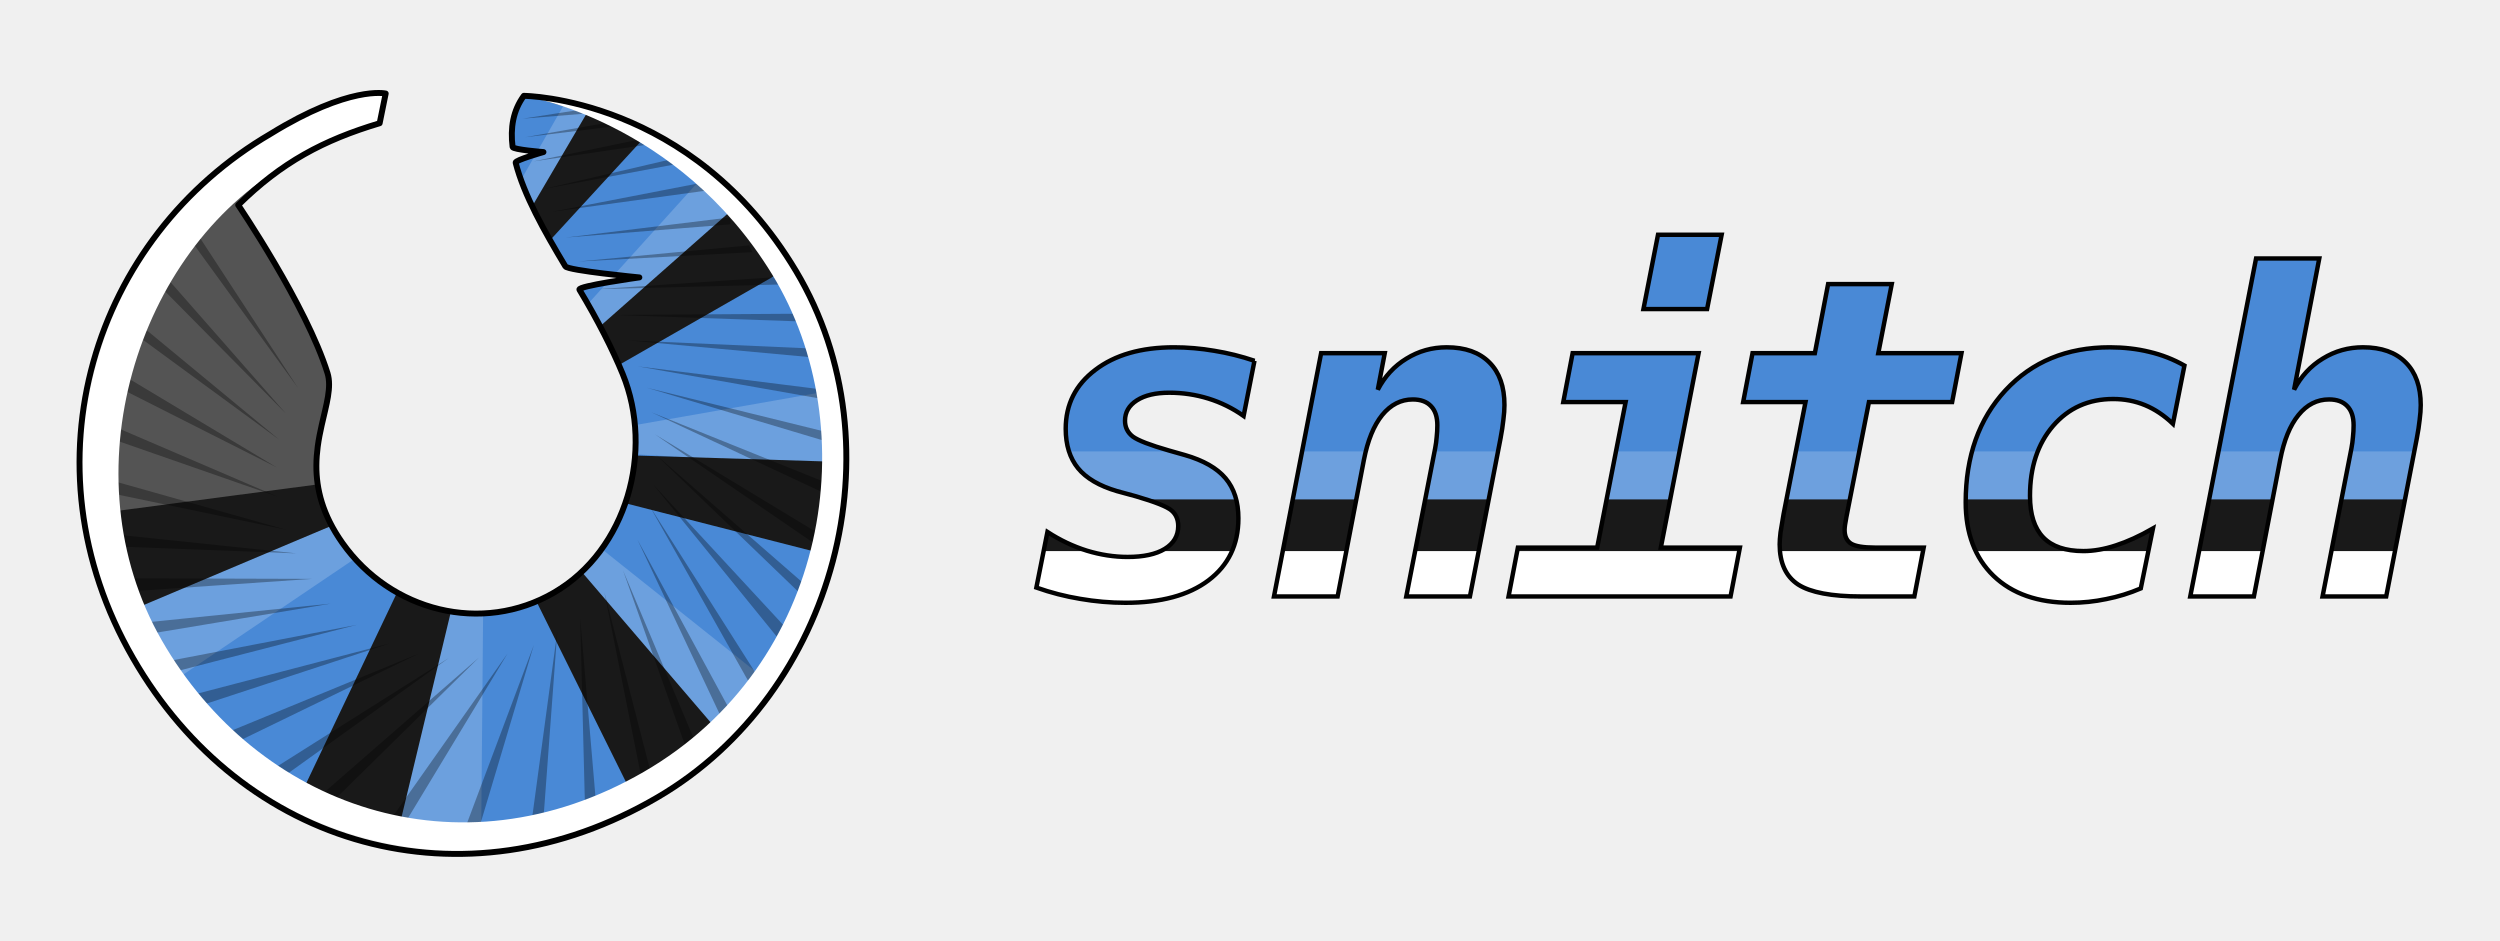
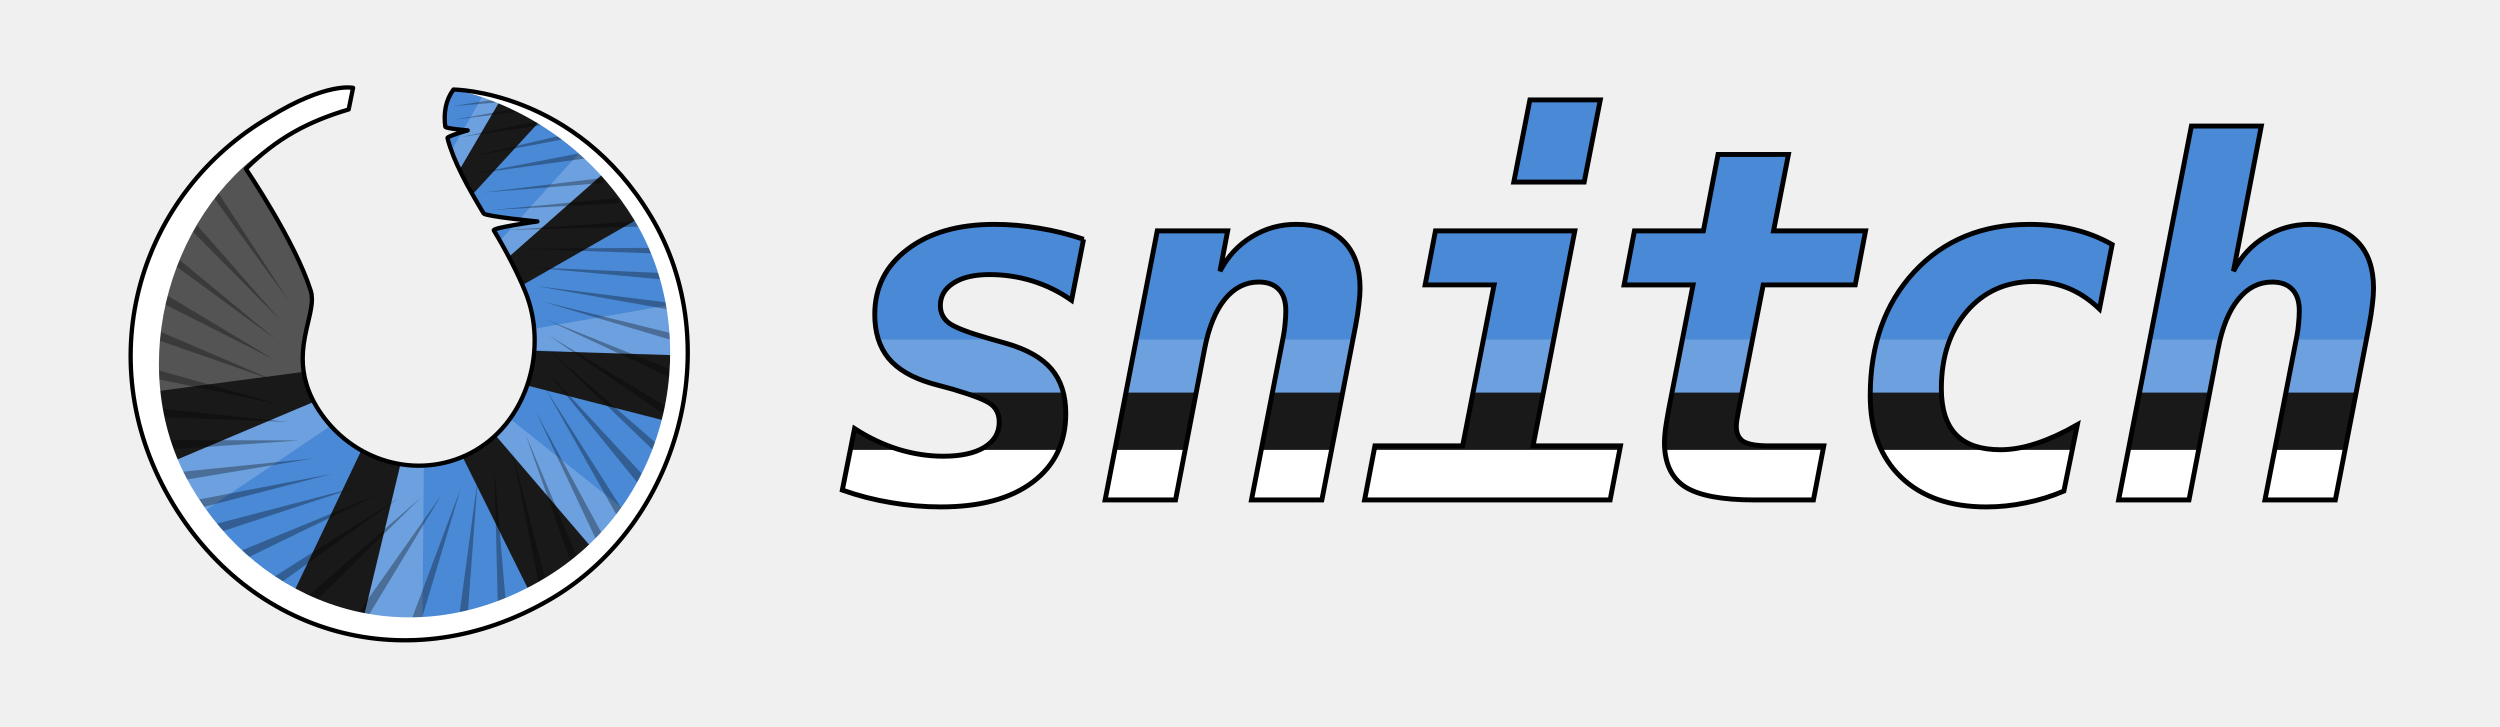
- <svg xmlns="http://www.w3.org/2000/svg" xmlns:xlink="http://www.w3.org/1999/xlink" width="281.508mm" height="105.924mm" viewBox="0 0 281.508 105.924" version="1.1" id="svg2265" xml:space="preserve">
+ <svg xmlns="http://www.w3.org/2000/svg" xmlns:xlink="http://www.w3.org/1999/xlink" width="254.508mm" height="73.924mm" viewBox="0 0 254.508 73.924" version="1.1" id="svg2265" xml:space="preserve">
  <defs id="defs2262">
    <linearGradient id="linearGradient4502">
      <stop style="stop-color:#010101;stop-opacity:1;" offset="0" id="stop4498" />
      <stop style="stop-color:#010101;stop-opacity:0;" offset="1" id="stop4500" />
    </linearGradient>
    <linearGradient xlink:href="#linearGradient4502" id="linearGradient4504" x1="133.038" y1="82.558" x2="313.37" y2="82.558" gradientUnits="userSpaceOnUse" />
    <clipPath clipPathUnits="userSpaceOnUse" id="clipPath2013">
      <g id="g2029">
        <g aria-label="snitch" id="g2027" style="font-style:italic;font-weight:bold;font-size:42.333px;line-height:1.25;font-family:monospace;-inkscape-font-specification:'monospace Bold Italic';letter-spacing:0px;word-spacing:0px;fill:#ffffff;stroke:none" transform="matrix(1.204419,0,0,1.204419,-63.13726,-20.73251)">
          <path d="m 184.133,77.605 -1.034,5.25 q -1.55,-1.096 -3.349,-1.654 -1.798,-0.558 -3.721,-0.558 -1.943,0 -3.08,0.723 -1.137,0.723 -1.137,1.943 0,0.93 0.744,1.509 0.765,0.558 3.431,1.323 l 1.53,0.434 q 2.646,0.765 3.865,2.212 1.22,1.447 1.22,3.803 0,3.762 -2.853,5.912 -2.832,2.129 -7.896,2.129 -2.15,0 -4.299,-0.372 -2.129,-0.351 -4.175,-1.075 l 1.054,-5.292 q 1.778,1.158 3.741,1.778 1.964,0.599 3.886,0.599 2.274,0 3.535,-0.765 1.282,-0.785 1.282,-2.17 0,-0.951 -0.641,-1.488 -0.62,-0.537 -3.369,-1.344 l -1.819,-0.496 q -2.522,-0.744 -3.7,-2.17 -1.178,-1.447 -1.178,-3.762 0,-3.473 2.811,-5.602 2.811,-2.15 7.483,-2.15 1.922,0 3.845,0.331 1.922,0.31 3.824,0.951 z" id="path2015" style="stroke:none" />
          <path d="m 209.785,84.984 -2.915,15.048 h -6.056 l 2.749,-14.097 q 0.103,-0.537 0.145,-1.075 0.062,-0.558 0.062,-1.116 0,-1.199 -0.599,-1.819 -0.599,-0.641 -1.736,-0.641 -1.695,0 -2.915,1.488 -1.199,1.488 -1.736,4.258 l -2.501,13.002 h -6.056 l 4.486,-23.151 h 6.056 l -0.661,3.473 q 0.992,-1.902 2.729,-2.956 1.736,-1.075 3.824,-1.075 2.646,0 4.072,1.447 1.426,1.426 1.426,4.051 0,0.62 -0.103,1.406 -0.083,0.785 -0.269,1.757 z" id="path2017" style="stroke:none" />
          <path d="m 218.88,76.881 h 11.989 l -3.597,18.5 h 7.524 l -0.889,4.651 H 212.782 l 0.889,-4.651 h 7.545 l 2.708,-13.849 h -5.932 z m 8.124,-11.265 h 6.056 l -1.385,7.069 h -6.056 z" id="path2019" style="stroke:none" />
          <path d="m 255.509,70.308 -1.282,6.573 h 7.917 l -0.889,4.651 h -7.917 l -2.15,10.955 q -0.083,0.413 -0.124,0.723 -0.041,0.31 -0.041,0.475 0,0.93 0.62,1.323 0.62,0.372 2.253,0.372 h 4.651 l -0.889,4.651 h -5.064 q -4.217,0 -5.994,-1.137 -1.757,-1.158 -1.757,-3.824 0,-0.434 0.083,-1.137 0.103,-0.703 0.289,-1.736 l 2.088,-10.666 h -5.932 l 0.889,-4.651 h 5.932 l 1.261,-6.573 z" id="path2021" style="stroke:none" />
          <path d="m 283.228,99.267 q -1.592,0.682 -3.287,1.013 -1.674,0.351 -3.39,0.351 -4.672,0 -7.338,-2.563 -2.646,-2.563 -2.646,-7.007 0,-6.553 3.783,-10.645 3.803,-4.093 9.922,-4.093 2.026,0 3.783,0.434 1.757,0.413 3.328,1.302 l -1.096,5.54 q -1.261,-1.199 -2.667,-1.778 -1.406,-0.579 -3.018,-0.579 -3.514,0 -5.726,2.563 -2.191,2.563 -2.191,6.656 0,2.646 1.261,3.948 1.261,1.302 3.824,1.302 1.447,0 3.08,-0.537 1.654,-0.537 3.535,-1.612 z" id="path2023" style="stroke:none" />
          <path d="m 311.732,84.984 -2.915,15.048 h -6.056 l 2.749,-14.097 q 0.103,-0.537 0.145,-1.075 0.062,-0.558 0.062,-1.116 0,-1.199 -0.599,-1.819 -0.599,-0.641 -1.736,-0.641 -1.716,0 -2.915,1.488 -1.199,1.468 -1.736,4.258 l -2.501,13.002 h -6.056 l 6.263,-32.163 h 6.015 l -2.398,12.485 q 0.992,-1.902 2.729,-2.956 1.736,-1.075 3.824,-1.075 2.646,0 4.072,1.447 1.426,1.426 1.426,4.051 0,0.62 -0.103,1.406 -0.083,0.785 -0.269,1.757 z" id="path2025" style="stroke:none" />
        </g>
      </g>
    </clipPath>
    <clipPath clipPathUnits="userSpaceOnUse" id="clipPath1469">
      <path id="path1471" style="font-style:italic;font-weight:bold;font-size:50.094px;line-height:1.25;font-family:monospace;-inkscape-font-specification:'monospace Bold Italic';letter-spacing:-2.646px;word-spacing:0px;display:inline;fill:#ffffff;fill-opacity:1;stroke-width:0.265" d="m 289.232,81.679 -3.449,17.807 h -7.167 l 3.253,-16.682 q 0.122,-0.636 0.171,-1.272 0.073,-0.66 0.073,-1.321 0,-1.419 -0.709,-2.152 -0.709,-0.758 -2.055,-0.758 -2.03,0 -3.449,1.761 -1.419,1.737 -2.055,5.039 l -2.96,15.385 h -7.167 l 7.411,-38.06 h 7.118 l -2.837,14.774 q 1.174,-2.25 3.229,-3.498 2.055,-1.272 4.525,-1.272 3.131,0 4.819,1.712 1.688,1.688 1.688,4.794 0,0.734 -0.122,1.663 -0.098,0.929 -0.318,2.079 z m -31.085,16.902 q -1.883,0.807 -3.889,1.199 -1.981,0.416 -4.011,0.416 -5.528,0 -8.683,-3.033 -3.131,-3.033 -3.131,-8.292 0,-7.754 4.476,-12.597 4.501,-4.843 11.741,-4.843 2.397,0 4.476,0.514 2.079,0.489 3.938,1.541 l -1.296,6.555 q -1.492,-1.419 -3.155,-2.104 -1.663,-0.685 -3.571,-0.685 -4.158,0 -6.775,3.033 -2.593,3.033 -2.593,7.876 0,3.131 1.492,4.672 1.492,1.541 4.525,1.541 1.712,0 3.645,-0.636 1.957,-0.636 4.183,-1.908 z m -28.039,-34.269 -1.517,7.778 h 9.368 l -1.052,5.504 h -9.368 l -2.544,12.964 q -0.098,0.489 -0.147,0.856 -0.049,0.367 -0.049,0.563 0,1.101 0.734,1.565 0.734,0.44 2.666,0.44 h 5.504 l -1.052,5.504 h -5.993 q -4.99,0 -7.093,-1.345 -2.079,-1.37 -2.079,-4.525 0,-0.514 0.098,-1.345 0.122,-0.832 0.342,-2.055 l 2.47,-12.621 h -7.02 l 1.052,-5.504 h 7.02 l 1.492,-7.778 z m -35.935,7.778 h 14.187 l -4.256,21.892 h 8.903 l -1.052,5.504 h -24.998 l 1.052,-5.504 h 8.928 l 3.204,-16.388 h -7.02 z m 9.613,-13.331 h 7.167 l -1.639,8.365 h -7.167 z M 186.057,81.679 182.608,99.486 h -7.167 l 3.253,-16.682 q 0.122,-0.636 0.171,-1.272 0.073,-0.66 0.073,-1.321 0,-1.419 -0.709,-2.152 -0.709,-0.758 -2.055,-0.758 -2.006,0 -3.449,1.761 -1.419,1.761 -2.055,5.039 l -2.96,15.385 h -7.167 l 5.308,-27.395 h 7.167 l -0.783,4.109 q 1.174,-2.25 3.229,-3.498 2.055,-1.272 4.525,-1.272 3.131,0 4.819,1.712 1.688,1.688 1.688,4.794 0,0.734 -0.122,1.663 -0.098,0.929 -0.318,2.079 z m -27.709,-8.732 -1.223,6.213 q -1.835,-1.296 -3.963,-1.957 -2.128,-0.66 -4.403,-0.66 -2.299,0 -3.645,0.856 -1.345,0.856 -1.345,2.299 0,1.101 0.881,1.786 0.905,0.66 4.06,1.565 l 1.81,0.514 q 3.131,0.905 4.574,2.617 1.443,1.712 1.443,4.501 0,4.452 -3.376,6.996 -3.351,2.519 -9.344,2.519 -2.544,0 -5.088,-0.44 -2.519,-0.416 -4.941,-1.272 l 1.247,-6.262 q 2.104,1.37 4.427,2.104 2.324,0.709 4.599,0.709 2.691,0 4.183,-0.905 1.517,-0.929 1.517,-2.568 0,-1.125 -0.758,-1.761 -0.734,-0.636 -3.987,-1.59 l -2.152,-0.587 q -2.984,-0.881 -4.378,-2.568 -1.394,-1.712 -1.394,-4.452 0,-4.109 3.327,-6.629 3.327,-2.544 8.855,-2.544 2.275,0 4.55,0.391 2.275,0.367 4.525,1.125 z" />
    </clipPath>
    <clipPath clipPathUnits="userSpaceOnUse" id="clipPath1473">
      <path id="path1475" style="font-style:italic;font-weight:bold;font-size:50.094px;line-height:1.25;font-family:monospace;-inkscape-font-specification:'monospace Bold Italic';letter-spacing:-2.646px;word-spacing:0px;display:inline;fill:#ffffff;fill-opacity:1;stroke-width:0.265" d="m 289.232,81.679 -3.449,17.807 h -7.167 l 3.253,-16.682 q 0.122,-0.636 0.171,-1.272 0.073,-0.66 0.073,-1.321 0,-1.419 -0.709,-2.152 -0.709,-0.758 -2.055,-0.758 -2.03,0 -3.449,1.761 -1.419,1.737 -2.055,5.039 l -2.96,15.385 h -7.167 l 7.411,-38.06 h 7.118 l -2.837,14.774 q 1.174,-2.25 3.229,-3.498 2.055,-1.272 4.525,-1.272 3.131,0 4.819,1.712 1.688,1.688 1.688,4.794 0,0.734 -0.122,1.663 -0.098,0.929 -0.318,2.079 z m -31.085,16.902 q -1.883,0.807 -3.889,1.199 -1.981,0.416 -4.011,0.416 -5.528,0 -8.683,-3.033 -3.131,-3.033 -3.131,-8.292 0,-7.754 4.476,-12.597 4.501,-4.843 11.741,-4.843 2.397,0 4.476,0.514 2.079,0.489 3.938,1.541 l -1.296,6.555 q -1.492,-1.419 -3.155,-2.104 -1.663,-0.685 -3.571,-0.685 -4.158,0 -6.775,3.033 -2.593,3.033 -2.593,7.876 0,3.131 1.492,4.672 1.492,1.541 4.525,1.541 1.712,0 3.645,-0.636 1.957,-0.636 4.183,-1.908 z m -28.039,-34.269 -1.517,7.778 h 9.368 l -1.052,5.504 h -9.368 l -2.544,12.964 q -0.098,0.489 -0.147,0.856 -0.049,0.367 -0.049,0.563 0,1.101 0.734,1.565 0.734,0.44 2.666,0.44 h 5.504 l -1.052,5.504 h -5.993 q -4.99,0 -7.093,-1.345 -2.079,-1.37 -2.079,-4.525 0,-0.514 0.098,-1.345 0.122,-0.832 0.342,-2.055 l 2.47,-12.621 h -7.02 l 1.052,-5.504 h 7.02 l 1.492,-7.778 z m -35.935,7.778 h 14.187 l -4.256,21.892 h 8.903 l -1.052,5.504 h -24.998 l 1.052,-5.504 h 8.928 l 3.204,-16.388 h -7.02 z m 9.613,-13.331 h 7.167 l -1.639,8.365 h -7.167 z M 186.057,81.679 182.608,99.486 h -7.167 l 3.253,-16.682 q 0.122,-0.636 0.171,-1.272 0.073,-0.66 0.073,-1.321 0,-1.419 -0.709,-2.152 -0.709,-0.758 -2.055,-0.758 -2.006,0 -3.449,1.761 -1.419,1.761 -2.055,5.039 l -2.96,15.385 h -7.167 l 5.308,-27.395 h 7.167 l -0.783,4.109 q 1.174,-2.25 3.229,-3.498 2.055,-1.272 4.525,-1.272 3.131,0 4.819,1.712 1.688,1.688 1.688,4.794 0,0.734 -0.122,1.663 -0.098,0.929 -0.318,2.079 z m -27.709,-8.732 -1.223,6.213 q -1.835,-1.296 -3.963,-1.957 -2.128,-0.66 -4.403,-0.66 -2.299,0 -3.645,0.856 -1.345,0.856 -1.345,2.299 0,1.101 0.881,1.786 0.905,0.66 4.06,1.565 l 1.81,0.514 q 3.131,0.905 4.574,2.617 1.443,1.712 1.443,4.501 0,4.452 -3.376,6.996 -3.351,2.519 -9.344,2.519 -2.544,0 -5.088,-0.44 -2.519,-0.416 -4.941,-1.272 l 1.247,-6.262 q 2.104,1.37 4.427,2.104 2.324,0.709 4.599,0.709 2.691,0 4.183,-0.905 1.517,-0.929 1.517,-2.568 0,-1.125 -0.758,-1.761 -0.734,-0.636 -3.987,-1.59 l -2.152,-0.587 q -2.984,-0.881 -4.378,-2.568 -1.394,-1.712 -1.394,-4.452 0,-4.109 3.327,-6.629 3.327,-2.544 8.855,-2.544 2.275,0 4.55,0.391 2.275,0.367 4.525,1.125 z" />
    </clipPath>
    <clipPath clipPathUnits="userSpaceOnUse" id="clipPath1477">
      <path id="path1479" style="font-style:italic;font-weight:bold;font-size:50.094px;line-height:1.25;font-family:monospace;-inkscape-font-specification:'monospace Bold Italic';letter-spacing:-2.646px;word-spacing:0px;display:inline;fill:#ffffff;fill-opacity:1;stroke-width:0.265" d="m 289.232,81.679 -3.449,17.807 h -7.167 l 3.253,-16.682 q 0.122,-0.636 0.171,-1.272 0.073,-0.66 0.073,-1.321 0,-1.419 -0.709,-2.152 -0.709,-0.758 -2.055,-0.758 -2.03,0 -3.449,1.761 -1.419,1.737 -2.055,5.039 l -2.96,15.385 h -7.167 l 7.411,-38.06 h 7.118 l -2.837,14.774 q 1.174,-2.25 3.229,-3.498 2.055,-1.272 4.525,-1.272 3.131,0 4.819,1.712 1.688,1.688 1.688,4.794 0,0.734 -0.122,1.663 -0.098,0.929 -0.318,2.079 z m -31.085,16.902 q -1.883,0.807 -3.889,1.199 -1.981,0.416 -4.011,0.416 -5.528,0 -8.683,-3.033 -3.131,-3.033 -3.131,-8.292 0,-7.754 4.476,-12.597 4.501,-4.843 11.741,-4.843 2.397,0 4.476,0.514 2.079,0.489 3.938,1.541 l -1.296,6.555 q -1.492,-1.419 -3.155,-2.104 -1.663,-0.685 -3.571,-0.685 -4.158,0 -6.775,3.033 -2.593,3.033 -2.593,7.876 0,3.131 1.492,4.672 1.492,1.541 4.525,1.541 1.712,0 3.645,-0.636 1.957,-0.636 4.183,-1.908 z m -28.039,-34.269 -1.517,7.778 h 9.368 l -1.052,5.504 h -9.368 l -2.544,12.964 q -0.098,0.489 -0.147,0.856 -0.049,0.367 -0.049,0.563 0,1.101 0.734,1.565 0.734,0.44 2.666,0.44 h 5.504 l -1.052,5.504 h -5.993 q -4.99,0 -7.093,-1.345 -2.079,-1.37 -2.079,-4.525 0,-0.514 0.098,-1.345 0.122,-0.832 0.342,-2.055 l 2.47,-12.621 h -7.02 l 1.052,-5.504 h 7.02 l 1.492,-7.778 z m -35.935,7.778 h 14.187 l -4.256,21.892 h 8.903 l -1.052,5.504 h -24.998 l 1.052,-5.504 h 8.928 l 3.204,-16.388 h -7.02 z m 9.613,-13.331 h 7.167 l -1.639,8.365 h -7.167 z M 186.057,81.679 182.608,99.486 h -7.167 l 3.253,-16.682 q 0.122,-0.636 0.171,-1.272 0.073,-0.66 0.073,-1.321 0,-1.419 -0.709,-2.152 -0.709,-0.758 -2.055,-0.758 -2.006,0 -3.449,1.761 -1.419,1.761 -2.055,5.039 l -2.96,15.385 h -7.167 l 5.308,-27.395 h 7.167 l -0.783,4.109 q 1.174,-2.25 3.229,-3.498 2.055,-1.272 4.525,-1.272 3.131,0 4.819,1.712 1.688,1.688 1.688,4.794 0,0.734 -0.122,1.663 -0.098,0.929 -0.318,2.079 z m -27.709,-8.732 -1.223,6.213 q -1.835,-1.296 -3.963,-1.957 -2.128,-0.66 -4.403,-0.66 -2.299,0 -3.645,0.856 -1.345,0.856 -1.345,2.299 0,1.101 0.881,1.786 0.905,0.66 4.06,1.565 l 1.81,0.514 q 3.131,0.905 4.574,2.617 1.443,1.712 1.443,4.501 0,4.452 -3.376,6.996 -3.351,2.519 -9.344,2.519 -2.544,0 -5.088,-0.44 -2.519,-0.416 -4.941,-1.272 l 1.247,-6.262 q 2.104,1.37 4.427,2.104 2.324,0.709 4.599,0.709 2.691,0 4.183,-0.905 1.517,-0.929 1.517,-2.568 0,-1.125 -0.758,-1.761 -0.734,-0.636 -3.987,-1.59 l -2.152,-0.587 q -2.984,-0.881 -4.378,-2.568 -1.394,-1.712 -1.394,-4.452 0,-4.109 3.327,-6.629 3.327,-2.544 8.855,-2.544 2.275,0 4.55,0.391 2.275,0.367 4.525,1.125 z" />
    </clipPath>
    <clipPath clipPathUnits="userSpaceOnUse" id="clipPath1481">
      <path id="path1483" style="font-style:italic;font-weight:bold;font-size:50.094px;line-height:1.25;font-family:monospace;-inkscape-font-specification:'monospace Bold Italic';letter-spacing:-2.646px;word-spacing:0px;display:inline;fill:#ffffff;fill-opacity:1;stroke-width:0.265" d="m 289.232,81.679 -3.449,17.807 h -7.167 l 3.253,-16.682 q 0.122,-0.636 0.171,-1.272 0.073,-0.66 0.073,-1.321 0,-1.419 -0.709,-2.152 -0.709,-0.758 -2.055,-0.758 -2.03,0 -3.449,1.761 -1.419,1.737 -2.055,5.039 l -2.96,15.385 h -7.167 l 7.411,-38.06 h 7.118 l -2.837,14.774 q 1.174,-2.25 3.229,-3.498 2.055,-1.272 4.525,-1.272 3.131,0 4.819,1.712 1.688,1.688 1.688,4.794 0,0.734 -0.122,1.663 -0.098,0.929 -0.318,2.079 z m -31.085,16.902 q -1.883,0.807 -3.889,1.199 -1.981,0.416 -4.011,0.416 -5.528,0 -8.683,-3.033 -3.131,-3.033 -3.131,-8.292 0,-7.754 4.476,-12.597 4.501,-4.843 11.741,-4.843 2.397,0 4.476,0.514 2.079,0.489 3.938,1.541 l -1.296,6.555 q -1.492,-1.419 -3.155,-2.104 -1.663,-0.685 -3.571,-0.685 -4.158,0 -6.775,3.033 -2.593,3.033 -2.593,7.876 0,3.131 1.492,4.672 1.492,1.541 4.525,1.541 1.712,0 3.645,-0.636 1.957,-0.636 4.183,-1.908 z m -28.039,-34.269 -1.517,7.778 h 9.368 l -1.052,5.504 h -9.368 l -2.544,12.964 q -0.098,0.489 -0.147,0.856 -0.049,0.367 -0.049,0.563 0,1.101 0.734,1.565 0.734,0.44 2.666,0.44 h 5.504 l -1.052,5.504 h -5.993 q -4.99,0 -7.093,-1.345 -2.079,-1.37 -2.079,-4.525 0,-0.514 0.098,-1.345 0.122,-0.832 0.342,-2.055 l 2.47,-12.621 h -7.02 l 1.052,-5.504 h 7.02 l 1.492,-7.778 z m -35.935,7.778 h 14.187 l -4.256,21.892 h 8.903 l -1.052,5.504 h -24.998 l 1.052,-5.504 h 8.928 l 3.204,-16.388 h -7.02 z m 9.613,-13.331 h 7.167 l -1.639,8.365 h -7.167 z M 186.057,81.679 182.608,99.486 h -7.167 l 3.253,-16.682 q 0.122,-0.636 0.171,-1.272 0.073,-0.66 0.073,-1.321 0,-1.419 -0.709,-2.152 -0.709,-0.758 -2.055,-0.758 -2.006,0 -3.449,1.761 -1.419,1.761 -2.055,5.039 l -2.96,15.385 h -7.167 l 5.308,-27.395 h 7.167 l -0.783,4.109 q 1.174,-2.25 3.229,-3.498 2.055,-1.272 4.525,-1.272 3.131,0 4.819,1.712 1.688,1.688 1.688,4.794 0,0.734 -0.122,1.663 -0.098,0.929 -0.318,2.079 z m -27.709,-8.732 -1.223,6.213 q -1.835,-1.296 -3.963,-1.957 -2.128,-0.66 -4.403,-0.66 -2.299,0 -3.645,0.856 -1.345,0.856 -1.345,2.299 0,1.101 0.881,1.786 0.905,0.66 4.06,1.565 l 1.81,0.514 q 3.131,0.905 4.574,2.617 1.443,1.712 1.443,4.501 0,4.452 -3.376,6.996 -3.351,2.519 -9.344,2.519 -2.544,0 -5.088,-0.44 -2.519,-0.416 -4.941,-1.272 l 1.247,-6.262 q 2.104,1.37 4.427,2.104 2.324,0.709 4.599,0.709 2.691,0 4.183,-0.905 1.517,-0.929 1.517,-2.568 0,-1.125 -0.758,-1.761 -0.734,-0.636 -3.987,-1.59 l -2.152,-0.587 q -2.984,-0.881 -4.378,-2.568 -1.394,-1.712 -1.394,-4.452 0,-4.109 3.327,-6.629 3.327,-2.544 8.855,-2.544 2.275,0 4.55,0.391 2.275,0.367 4.525,1.125 z" />
    </clipPath>
  </defs>
  <g id="layer4" transform="translate(-17.08999,-32.3215)">
-     <g id="g1412" transform="matrix(0.6680005,0,0,0.6680005,-25.46499,66.9784)">
+     <g id="g1412" transform="matrix(0.4387688,0,0,0.4387688,-3.444649,57.11139)">
      <path style="color:#000000;display:inline;fill:#545454;fill-opacity:1;stroke:none;stroke-linecap:round;stroke-linejoin:round;stroke-opacity:1;-inkscape-stroke:none" d="m 196.357,-5.32 c 17.752,29.705 7.22,68.811 -22.664,86.259 -29.885,17.448 -68.811,7.22 -86.259,-22.664 -17.448,-29.885 -7.22,-68.811 22.664,-86.259 13.323,-8.219 18.662,-6.679 18.662,-6.679 l -1.059,3.555 c -9.455,2.826 -16.561,6.605 -23.843,13.796 0,0 12.558,18.637 15.328,29.308 1.396,5.378 -7.039,14.535 2.238,27.649 8.157,11.53 23.521,15.46 35.718,8.338 12.197,-7.121 17.183,-23.918 11.515,-36.854 -1.387,-4.307 -4.141,-8.945 -7.342,-14.252 -0.25,-0.414 8.066,-1.948 8.066,-1.948 0,0 -9.966,-1.118 -10.224,-1.547 -3.837,-6.375 -7.414,-12.454 -8.685,-18.136 -0.053,-0.239 4.225,-1.369 4.225,-1.369 0,0 -4.631,-0.476 -4.666,-0.7 -0.533,-3.442 0.008,-6.221 1.977,-8.906 0,0 26.814,1.069 44.348,30.408 z" id="path1109-8" />
      <path id="path1485-7" style="display:inline;fill:#4989d6;fill-opacity:1;stroke:none;stroke-width:0.265px;stroke-linecap:butt;stroke-linejoin:miter;stroke-opacity:1" d="m 170.962,80.447 c -11.13,4.495 -30.106,8.869 -40.898,7.015 l 9.349,-36.342 c 4.276,0.765 10.095,-0.163 15.034,-1.621 z M 115.785,81.864 C 100.385,71.971 89.548,61.199 86.714,48.887 L 119.703,36.729 c 2.748,3.663 4.211,7.155 11.321,11.395 z m 45.499,-37.128 22.672,26.782 c 10.254,-9.195 16.562,-20.539 18.454,-31.03 l -32.827,-8.015 c -1.367,4.005 -4.421,9.084 -8.299,12.264 z m 9.329,-19.288 32.497,3.631 C 203.888,17.025 201.344,5.881 194.35,-5.845 L 165.691,4.254 c 3.523,6.183 6.186,12.768 4.923,21.194 z m -4.961,-21.242 22.892,-18.078 c -4.436,-6.717 -11.883,-11.134 -19.353,-15.831 l -13.132,17.858 2.967,4.965 10.844,2.047 -8.483,1.904 z m -9.612,-15.98 7.577,-20.663 -11.204,-3.435 c -2.404,0.981 -2.904,4.46 -2.122,8.531 0.121,0.628 4.836,1.335 4.836,1.335 0,0 -4.261,1.266 -4.123,1.736 1.089,3.733 3.018,7.795 5.037,12.495 z" />
      <path style="display:inline;fill:#ffffff;fill-opacity:0.194;stroke:none;stroke-width:0.265px;stroke-linecap:butt;stroke-linejoin:miter;stroke-opacity:1" d="M 119.743,36.113 87.074,49.966 92.938,62.947 123.58,42.254 Z m 19.565,14.874 -8.463,35.66 13.979,0.934 0.315,-35.662 z m 22.194,-6.258 22.749,26.728 7.805,-9.347 -26.932,-21.459 z m 9.427,-20.02 32.219,1.922 -0.561,-12.458 -31.613,5.565 z m -5.367,-20.893 21.394,-19.654 -5.574,-5.368 -13.809,15.285 3.126,0.996 -4.729,0.778 -3.263,3.611 z m -11.894,-20.153 9.445,-16.261 -4.393,-1.53 -7.347,12.843 z" id="path1555-9" />
      <path id="path1520-2" style="display:inline;fill:#191919;fill-opacity:1;stroke:none;stroke-width:0.265px;stroke-linecap:butt;stroke-linejoin:miter;stroke-opacity:1" d="m 169.914,81.335 -15.779,-31.824 7.605,-5.027 22.83,26.664 z m -38.915,6.151 -16.241,-6.15 15.767,-33.099 9.171,3.053 z m 38.458,-54.453 32.799,8.381 1.498,-15.481 -33.001,-1.028 z m -1.474,-23.36 26.691,-15.288 -8.054,-10.476 -21.72,19.167 z m -11.678,-20.921 16.122,-17.553 -9.795,-4.015 -9.166,15.618 z m -36.633,47.958 -33.055,13.95 -5.233,-16.149 35.881,-4.739 z" />
      <path style="fill:#000000;fill-opacity:0.316;stroke:none;stroke-width:0.265px;stroke-linecap:butt;stroke-linejoin:miter;stroke-opacity:1" d="M 96.423,-13.303 113.958,13.541 95.522,-11.865 Z M 91.289,-5.644 111.897,17.83 90.379,-3.934 Z M 86.579,2.252 110.789,22.247 85.898,3.998 Z M 83.347,10.705 110.339,26.902 82.722,12.943 Z M 81.566,19.422 110.498,31.841 81.317,21.666 Z m 30.44,18.013 -30.7,-8.662 0.232,2.296 z m 1.667,3.967 -30.783,-3.219 0.567,2.062 z m 2.643,4.295 -31.339,-0.096 0.992,2.185 z m 3.13,4.173 -31.452,3.197 1.066,1.868 z m 4.402,3.572 -32.264,6.211 1.366,1.747 z m 5.621,3.113 -33.939,8.863 1.5,1.794 z m 4.888,1.716 -33.067,13.601 1.789,1.594 z m 4.981,0.776 -30.08,19.001 1.966,1.171 z m 5.094,-0.084 -26.498,23.091 2.172,0.865 z m 4.822,-0.673 -19.658,27.914 2.622,0.253 z m 4.447,-1.469 -11.446,30.524 2.356,-0.109 z m 3.953,-2.287 -4.298,31.788 2.031,-1.195 z m 3.856,-2.226 0.792,31.345 1.814,-0.827 z m 10.333,27.031 -6.272,-31.435 7.946,30.867 z m 7.466,-5.234 -10.582,-29.837 12.125,28.825 z m 5.89,-5.233 -14.042,-29.789 15.364,28.345 z m 4.846,-5.58 -16.809,-29.834 18.028,28.407 z m 4.965,-7.408 -21.257,-26.166 22.996,24.849 z m 3.755,-7.54 -24.641,-23.709 25.523,22.244 z m 2.793,-8.206 -27.466,-18.816 28.18,17.074 z m 1.037,-8.918 -29.09,-13.605 29.577,11.91 z m 0.453,-8.68 -30.312,-9.064 30.047,7.409 z m -1.312,-7.268 -30.497,-5.395 30.409,3.816 z M 200.462,8.342 169.557,5.493 200.207,6.85 Z m -2.504,-6.063 -30.867,-1.068 30.463,-0.206 z m -2.791,-6.205 -30.751,0.789 30.546,-2.069 z m -4.63,-5.449 -29.317,1.573 28.765,-2.723 z m -3.719,-4.688 -27.794,2.229 27.838,-3.414 z m -4.149,-5.678 -25.987,3.567 25.505,-4.94 z m -5.387,-4.396 -22.081,4.14 21.376,-4.978 z m -4.416,-3.369 -19.233,2.829 17.822,-3.691 z m -5.372,-3.107 -15.29,1.864 13.931,-2.466 z m -5.517,-2.085 -10.167,0.819 9.214,-1.428 z" id="path1968-0" />
      <path style="color:#000000;display:inline;fill:#ffffff;fill-opacity:1;stroke:none;stroke-linecap:round;stroke-linejoin:round;stroke-opacity:1;-inkscape-stroke:none" d="m 198.144,-6.363 c 17.752,29.705 6.188,71.149 -23.567,88.816 -32.253,19.15 -71.311,6.65 -88.76,-23.234 -17.448,-29.885 -6.482,-71.259 23.403,-88.707 13.323,-8.219 19.628,-7.015 19.628,-7.015 l -1.146,5.396 c -9.455,2.826 -7.177,2.092 -15.794,7.043 C 86.797,-9.637 74.947,28.142 90.984,56.069 107.021,83.995 140.912,96.317 172.184,78.255 203.456,60.192 209.807,20.401 193.851,-5.651 177.895,-31.703 152.009,-35.728 152.009,-35.728 c 0,0 28.602,0.025 46.135,29.365 z" id="path1420-2" />
      <path style="color:#000000;display:inline;fill:none;fill-opacity:1;stroke:#000000;stroke-linecap:round;stroke-linejoin:round;stroke-opacity:1;-inkscape-stroke:none" d="m 197.88,-6.209 c 17.752,29.705 6.576,71.206 -23.283,88.697 -32.816,19.222 -70.051,8.553 -88.475,-23.447 -18.854,-32.747 -6.69,-70.915 23.195,-88.363 13.323,-8.219 19.403,-6.794 19.403,-6.794 l -1.019,5.008 c -9.455,2.826 -16.561,6.605 -23.843,13.796 0,0 11.484,16.906 15.053,28.322 0.733,2.345 -0.193,5.288 -0.985,8.809 -0.254,1.131 -0.495,2.323 -0.661,3.573 -0.139,1.043 -0.227,2.126 -0.23,3.251 -0.008,3.858 0.99,8.197 4.39,13.003 8.157,11.53 23.521,15.46 35.718,8.338 12.197,-7.121 16.872,-23.786 11.515,-36.854 -1.661,-4.051 -4.198,-9.062 -7.282,-14.183 -0.365,-0.607 10.102,-2.065 10.102,-2.065 0,0 -12.048,-1.161 -12.468,-1.862 -3.563,-5.948 -6.998,-12.026 -8.386,-17.483 -0.11,-0.432 4.688,-1.785 4.688,-1.785 0,0 -5.142,-0.408 -5.199,-0.855 -0.407,-3.212 0.077,-6.145 1.895,-8.624 0,0 28.338,0.179 45.871,29.519 z" id="path1518-3" />
    </g>
  </g>
  <g id="layer5" transform="translate(-17.08999,-32.3215)">
-     <path style="fill:#4989d6;stroke-width:1.204;stroke-linecap:round;stroke-linejoin:round;stop-color:#000000" d="M 129.994,58.213 H 315.841 V 94.075 H 129.994 Z" id="rect2891" clip-path="url(#clipPath1481)" />
-     <rect style="fill:#ffffff;fill-opacity:0.196;stroke:none;stroke-width:1.204;stroke-linecap:round;stroke-linejoin:round;stroke-dasharray:none;stroke-opacity:1;stop-color:#000000" id="rect4224" width="186.036" height="11.263" x="129.994" y="83.149" clip-path="url(#clipPath1477)" />
-     <rect style="fill:#191919;fill-opacity:1;stroke:none;stroke-width:1.204;stroke-linecap:round;stroke-linejoin:round;stroke-dasharray:none;stroke-opacity:1;stop-color:#000000" id="rect3825" width="186.059" height="5.841" x="129.994" y="88.555" clip-path="url(#clipPath1473)" />
-     <rect style="fill:#ffffff;fill-opacity:1;stroke:none;stroke-width:1.204;stroke-linecap:round;stroke-linejoin:round;stroke-dasharray:none;stroke-opacity:1;stop-color:#000000" id="rect2355" width="186.059" height="6.895" x="129.994" y="94.395" clip-path="url(#clipPath1469)" />
+     <path style="fill:#4989d6;stroke-width:1.204;stroke-linecap:round;stroke-linejoin:round;stop-color:#000000" d="M 129.994,58.213 H 315.841 V 94.075 H 129.994 Z" id="rect2891" clip-path="url(#clipPath1481)" transform="translate(-30.94822,-16.26719)" />
+     <rect style="fill:#ffffff;fill-opacity:0.196;stroke:none;stroke-width:1.204;stroke-linecap:round;stroke-linejoin:round;stroke-dasharray:none;stroke-opacity:1;stop-color:#000000" id="rect4224" width="186.036" height="11.263" x="129.994" y="83.149" clip-path="url(#clipPath1477)" transform="translate(-30.94822,-16.26719)" />
+     <rect style="fill:#191919;fill-opacity:1;stroke:none;stroke-width:1.204;stroke-linecap:round;stroke-linejoin:round;stroke-dasharray:none;stroke-opacity:1;stop-color:#000000" id="rect3825" width="186.059" height="5.841" x="129.994" y="88.555" clip-path="url(#clipPath1473)" transform="translate(-30.94822,-16.26719)" />
+     <rect style="fill:#ffffff;fill-opacity:1;stroke:none;stroke-width:1.204;stroke-linecap:round;stroke-linejoin:round;stroke-dasharray:none;stroke-opacity:1;stop-color:#000000" id="rect2355" width="186.059" height="6.895" x="129.994" y="94.395" clip-path="url(#clipPath1469)" transform="translate(-30.94822,-16.26719)" />
    <g aria-label="snitch" id="text4473" clip-path="none" style="font-style:italic;font-weight:bold;font-size:50.987px;font-family:monospace;-inkscape-font-specification:'monospace Bold Italic';letter-spacing:0px;word-spacing:0px;display:none;fill:none;stroke:#010101;stroke-width:0.5">
      <path style="color:#000000;-inkscape-font-specification:'monospace Bold Italic';fill:#010101;stroke:none;-inkscape-stroke:none" d="m 149.4,70.943 c -3.789,0 -6.854,0.874 -9.164,2.641 -2.309,1.749 -3.484,4.09 -3.484,6.945 0,1.901 0.487,3.475 1.475,4.688 v 0.002 h 0.002 c 0.988,1.196 2.522,2.089 4.578,2.695 h 0.002 l 2.189,0.598 c 1.099,0.322 1.982,0.616 2.646,0.881 0.665,0.265 1.115,0.509 1.318,0.686 v 0.002 h 0.002 c 0.459,0.385 0.684,0.894 0.684,1.602 0,1.035 -0.453,1.804 -1.426,2.4 -0.955,0.579 -2.328,0.885 -4.125,0.885 -1.517,0 -3.051,-0.237 -4.605,-0.711 h -0.002 c -1.554,-0.491 -3.035,-1.194 -4.443,-2.111 l -0.309,-0.201 -1.385,6.947 0.203,0.072 c 1.657,0.586 3.348,1.022 5.072,1.307 l -0.002,-0.002 c 1.74,0.301 3.48,0.453 5.221,0.453 4.101,0 7.329,-0.863 9.66,-2.615 2.346,-1.768 3.537,-4.236 3.537,-7.32 0,-1.935 -0.507,-3.529 -1.529,-4.742 -1.023,-1.213 -2.622,-2.119 -4.777,-2.742 l -1.842,-0.523 h -0.002 c -2.128,-0.61 -3.502,-1.154 -4.049,-1.553 -0.545,-0.425 -0.797,-0.938 -0.797,-1.617 0,-0.902 0.393,-1.582 1.252,-2.129 0.858,-0.546 2.047,-0.832 3.576,-0.832 1.519,0 2.988,0.22 4.408,0.66 1.419,0.44 2.739,1.092 3.963,1.957 l 0.314,0.223 1.361,-6.918 L 158.717,72.5 c -1.539,-0.519 -3.088,-0.905 -4.645,-1.156 h -0.002 c -1.557,-0.268 -3.113,-0.4 -4.67,-0.4 z m 0,0.5 c 1.529,0 3.058,0.131 4.588,0.395 h 0.002 c 1.459,0.235 2.91,0.607 4.355,1.082 l -1.137,5.775 c -1.18,-0.791 -2.425,-1.446 -3.777,-1.865 -1.468,-0.456 -2.987,-0.684 -4.555,-0.684 -1.591,0 -2.876,0.295 -3.844,0.91 -0.967,0.615 -1.484,1.494 -1.484,2.551 0,0.814 0.343,1.509 0.992,2.014 l 0.004,0.004 0.002,0.002 c 0.682,0.498 2.06,1.014 4.211,1.631 l 1.842,0.523 c 2.094,0.605 3.599,1.474 4.535,2.584 0.936,1.111 1.41,2.571 1.41,4.42 0,2.958 -1.103,5.238 -3.338,6.922 -2.216,1.666 -5.329,2.514 -9.359,2.514 -1.712,0 -3.422,-0.149 -5.135,-0.445 h -0.002 c -1.625,-0.268 -3.215,-0.69 -4.779,-1.23 l 1.162,-5.828 c 1.354,0.847 2.761,1.548 4.248,2.018 h 0.002 c 1.599,0.488 3.184,0.732 4.754,0.732 1.854,0 3.317,-0.308 4.387,-0.957 1.085,-0.665 1.664,-1.639 1.664,-2.828 0,-0.818 -0.292,-1.502 -0.859,-1.98 -0.295,-0.255 -0.771,-0.497 -1.459,-0.771 -0.688,-0.274 -1.583,-0.573 -2.691,-0.898 h -0.002 l -2.189,-0.598 -0.004,-0.002 c -1.991,-0.588 -3.427,-1.438 -4.33,-2.531 -0.904,-1.111 -1.361,-2.556 -1.361,-4.371 0,-2.721 1.082,-4.879 3.287,-6.549 2.204,-1.686 5.149,-2.537 8.861,-2.537 z" id="path2357" />
      <path style="color:#000000;-inkscape-font-specification:'monospace Bold Italic';fill:#010101;stroke:none;-inkscape-stroke:none" d="m 183.357,70.943 c -1.719,0 -3.304,0.445 -4.736,1.332 -1.095,0.665 -1.956,1.601 -2.691,2.674 l 0.635,-3.334 h -7.803 l -5.5,28.383 h 7.805 l 3.051,-15.861 c 0.426,-2.197 1.115,-3.867 2.041,-5.018 0.943,-1.151 2.029,-1.701 3.316,-1.701 0.866,0 1.481,0.234 1.908,0.691 l 0.002,0.002 0.002,0.002 c 0.425,0.44 0.65,1.097 0.65,2.018 0,0.439 -0.024,0.877 -0.072,1.316 v 0.004 l -0.002,0.004 c -0.033,0.422 -0.089,0.845 -0.17,1.268 l -3.369,17.275 h 7.805 l 3.51,-18.125 0.039,-0.201 v -0.002 c 0.15,-0.783 0.259,-1.491 0.326,-2.129 0.084,-0.639 0.127,-1.215 0.127,-1.727 0,-2.152 -0.591,-3.855 -1.789,-5.055 -1.199,-1.217 -2.914,-1.816 -5.084,-1.816 z m 0,0.5 c 2.079,0 3.636,0.561 4.727,1.668 h 0.002 c 1.091,1.091 1.645,2.641 1.645,4.703 0,0.484 -0.041,1.038 -0.123,1.66 v 0.004 0.004 c -0.066,0.622 -0.172,1.319 -0.32,2.094 l -3.471,17.922 h -6.785 l 3.252,-16.682 c 0.084,-0.438 0.144,-0.876 0.178,-1.314 0.051,-0.457 0.076,-0.914 0.076,-1.371 0,-1.003 -0.253,-1.808 -0.789,-2.363 l -0.002,-0.002 c -0.535,-0.571 -1.313,-0.848 -2.271,-0.848 -1.434,0 -2.688,0.644 -3.703,1.883 l -0.002,0.002 c -0.999,1.24 -1.706,2.988 -2.143,5.238 l -2.973,15.457 h -6.787 l 5.307,-27.383 h 6.787 L 175.221,76 l 0.467,0.162 c 0.778,-1.491 1.84,-2.638 3.195,-3.461 v -0.002 h 0.002 c 1.356,-0.839 2.839,-1.256 4.473,-1.256 z" id="path2359" />
      <path style="color:#000000;-inkscape-font-specification:'monospace Bold Italic';fill:#010101;stroke:none;-inkscape-stroke:none" d="m 210.064,58.047 -0.039,0.201 -1.727,8.812 h 7.805 l 1.766,-9.014 z m 0.412,0.5 h 6.785 l -1.57,8.014 h -6.785 z m -10.197,13.068 -0.039,0.203 -1.127,5.898 h 7.145 l -3.164,16.18 h -9.088 l -1.166,6.102 h 25.953 l 1.166,-6.102 h -9.061 l 4.332,-22.281 z m 0.414,0.5 h 13.93 l -4.332,22.281 h 9.062 l -0.975,5.102 h -24.934 l 0.975,-5.102 h 9.086 l 3.359,-17.18 h -7.146 z" id="path2361" />
      <path style="color:#000000;-inkscape-font-specification:'monospace Bold Italic';fill:#010101;stroke:none;-inkscape-stroke:none" d="m 237.102,63.697 -1.52,7.918 h -7.145 l -1.166,6.102 h 7.143 l -2.455,12.549 v 0.002 c -0.15,0.832 -0.268,1.531 -0.352,2.1 v 0.004 0.004 c -0.067,0.57 -0.102,1.034 -0.102,1.398 0,2.196 0.744,3.836 2.229,4.814 h 0.002 l 0.002,0.002 c 1.503,0.961 3.945,1.408 7.354,1.408 h 6.307 l 1.166,-6.102 h -5.904 c -1.29,0 -2.164,-0.164 -2.58,-0.412 -0.422,-0.268 -0.631,-0.688 -0.631,-1.379 0,-0.112 0.016,-0.296 0.049,-0.539 0.032,-0.242 0.081,-0.527 0.146,-0.855 v -0.002 l 2.549,-12.992 h 9.537 l 1.166,-6.102 h -9.533 l 1.543,-7.918 h -0.305 z m 0.412,0.5 h 6.785 l -1.543,7.918 h 9.535 l -0.975,5.102 h -9.533 l -2.629,13.396 c -0.067,0.335 -0.118,0.631 -0.152,0.887 -0.034,0.255 -0.053,0.452 -0.053,0.605 0,0.802 0.29,1.442 0.863,1.805 l 0.004,0.002 h 0.002 c 0.581,0.349 1.512,0.484 2.842,0.484 h 5.299 l -0.975,5.102 h -5.893 c -3.361,0 -5.73,-0.465 -7.082,-1.328 -1.337,-0.881 -2.004,-2.31 -2.004,-4.396 0,-0.331 0.033,-0.779 0.098,-1.334 v -0.006 c 0.082,-0.559 0.197,-1.248 0.346,-2.072 v -0.004 l 2.572,-13.141 H 227.875 l 0.977,-5.102 h 7.145 z" id="path2363" />
      <path style="color:#000000;-inkscape-font-specification:'monospace Bold Italic';fill:#010101;stroke:none;-inkscape-stroke:none" d="m 274.428,70.943 c -4.969,0 -9.033,1.673 -12.133,5.008 -3.082,3.335 -4.623,7.683 -4.623,12.992 0,3.618 1.085,6.511 3.262,8.619 h 0.002 c 2.194,2.109 5.215,3.158 9.012,3.158 1.395,0 2.772,-0.144 4.133,-0.43 l -0.002,0.002 c 1.378,-0.269 2.714,-0.682 4.008,-1.236 l 0.121,-0.051 0.025,-0.129 1.504,-7.412 -0.479,0.273 c -1.499,0.856 -2.903,1.497 -4.211,1.922 -1.29,0.425 -2.5,0.635 -3.631,0.635 -2.016,0 -3.474,-0.507 -4.428,-1.492 -0.954,-0.985 -1.447,-2.497 -1.447,-4.582 0,-3.242 0.862,-5.845 2.578,-7.854 1.733,-2.008 3.946,-3 6.707,-3 1.265,0 2.442,0.228 3.539,0.68 1.097,0.452 2.141,1.145 3.135,2.09 l 0.33,0.312 1.441,-7.295 -0.156,-0.088 c -1.281,-0.725 -2.639,-1.256 -4.072,-1.594 h -0.002 c -1.432,-0.354 -2.97,-0.529 -4.613,-0.529 z m 0,0.5 c 1.609,0 3.107,0.17 4.496,0.514 l 0.002,0.002 c 1.33,0.313 2.584,0.821 3.779,1.479 L 281.5,79.545 c -0.935,-0.831 -1.905,-1.533 -2.943,-1.961 -1.16,-0.478 -2.406,-0.717 -3.73,-0.717 -2.882,0 -5.267,1.066 -7.086,3.174 v 0.002 c -1.802,2.108 -2.699,4.847 -2.699,8.178 0,2.164 0.519,3.823 1.59,4.93 1.071,1.106 2.685,1.645 4.785,1.645 1.192,0 2.454,-0.222 3.785,-0.66 1.202,-0.391 2.498,-1.016 3.838,-1.75 l -1.268,6.25 c -1.226,0.516 -2.486,0.912 -3.789,1.166 l -0.002,0.002 h -0.002 c -1.328,0.279 -2.671,0.418 -4.031,0.418 -3.705,0 -6.576,-1.011 -8.664,-3.018 -2.073,-2.008 -3.111,-4.741 -3.111,-8.26 0,-5.212 1.497,-9.413 4.488,-12.65 l 0.002,-0.002 c 3.008,-3.236 6.91,-4.848 11.766,-4.848 z" id="path2365" />
      <path style="color:#000000;-inkscape-font-specification:'monospace Bold Italic';fill:#010101;stroke:none;-inkscape-stroke:none" d="m 293.691,60.76 -7.643,39.238 h 7.805 l 3.053,-15.861 c 0.427,-2.215 1.114,-3.887 2.039,-5.02 0.926,-1.15 2.011,-1.699 3.316,-1.699 0.866,0 1.481,0.234 1.908,0.691 l 0.002,0.002 0.002,0.002 c 0.425,0.44 0.65,1.097 0.65,2.018 0,0.439 -0.024,0.877 -0.072,1.316 v 0.004 l -0.002,0.004 c -0.033,0.422 -0.089,0.845 -0.17,1.268 l -3.369,17.275 h 7.805 l 3.51,-18.125 0.039,-0.201 v -0.002 c 0.15,-0.783 0.259,-1.491 0.326,-2.129 0.084,-0.639 0.127,-1.215 0.127,-1.727 0,-2.152 -0.591,-3.855 -1.789,-5.055 -1.199,-1.217 -2.914,-1.816 -5.084,-1.816 -1.719,0 -3.304,0.445 -4.736,1.332 -1.094,0.665 -1.954,1.599 -2.689,2.67 l 2.725,-14.186 z m 0.41,0.5 h 6.738 L 298.008,76 l 0.467,0.162 c 0.778,-1.491 1.84,-2.638 3.195,-3.461 v -0.002 h 0.002 c 1.356,-0.839 2.839,-1.256 4.473,-1.256 2.079,0 3.636,0.561 4.727,1.668 h 0.002 c 1.091,1.091 1.645,2.641 1.645,4.703 0,0.484 -0.041,1.038 -0.123,1.66 v 0.004 0.004 c -0.066,0.622 -0.172,1.319 -0.32,2.094 l -3.471,17.922 h -6.785 l 3.252,-16.682 h 0.002 c 0.084,-0.438 0.142,-0.876 0.176,-1.314 0.051,-0.457 0.076,-0.914 0.076,-1.371 0,-1.003 -0.253,-1.808 -0.789,-2.363 l -0.002,-0.002 c -0.535,-0.571 -1.313,-0.848 -2.271,-0.848 -1.45,0 -2.706,0.644 -3.705,1.885 -1,1.224 -1.706,2.972 -2.143,5.238 l -2.973,15.457 h -6.785 z" id="path2367" />
    </g>
-     <path id="path883" style="font-style:italic;font-weight:bold;font-size:50.094px;line-height:1.25;font-family:monospace;-inkscape-font-specification:'monospace Bold Italic';letter-spacing:-2.646px;word-spacing:0px;display:inline;fill:none;stroke:#010101;stroke-width:0.5;stroke-dasharray:none;stroke-opacity:1" d="M 289.232,81.679 285.783,99.486 h -7.167 l 3.253,-16.682 q 0.122,-0.636 0.171,-1.272 0.073,-0.66 0.073,-1.321 0,-1.419 -0.709,-2.152 Q 280.695,77.3 279.35,77.3 q -2.03,0 -3.449,1.761 -1.419,1.737 -2.055,5.039 l -2.96,15.385 h -7.167 l 7.411,-38.06 h 7.118 l -2.837,14.774 q 1.174,-2.25 3.229,-3.498 2.055,-1.272 4.525,-1.272 3.131,0 4.819,1.712 1.688,1.688 1.688,4.794 0,0.734 -0.122,1.663 -0.098,0.929 -0.318,2.079 z m -31.085,16.902 q -1.883,0.807 -3.889,1.199 -1.981,0.416 -4.011,0.416 -5.528,0 -8.683,-3.033 -3.131,-3.033 -3.131,-8.292 0,-7.754 4.476,-12.597 4.501,-4.843 11.741,-4.843 2.397,0 4.476,0.514 2.079,0.489 3.938,1.541 l -1.296,6.555 q -1.492,-1.419 -3.155,-2.104 -1.663,-0.685 -3.571,-0.685 -4.158,0 -6.775,3.033 -2.593,3.033 -2.593,7.876 0,3.131 1.492,4.672 1.492,1.541 4.525,1.541 1.712,0 3.645,-0.636 1.957,-0.636 4.183,-1.908 z m -28.039,-34.269 -1.517,7.778 h 9.368 l -1.052,5.504 h -9.368 l -2.544,12.964 q -0.098,0.489 -0.147,0.856 -0.049,0.367 -0.049,0.563 0,1.101 0.734,1.565 0.734,0.44 2.666,0.44 h 5.504 l -1.052,5.504 h -5.993 q -4.99,0 -7.093,-1.345 -2.079,-1.37 -2.079,-4.525 0,-0.514 0.098,-1.345 0.122,-0.832 0.342,-2.055 l 2.47,-12.621 h -7.02 l 1.052,-5.504 h 7.02 l 1.492,-7.778 z m -35.935,7.778 h 14.187 l -4.256,21.892 h 8.903 l -1.052,5.504 h -24.998 l 1.052,-5.504 h 8.928 l 3.204,-16.388 h -7.02 z m 9.613,-13.331 h 7.167 l -1.639,8.365 h -7.167 z M 186.057,81.679 182.608,99.486 h -7.167 l 3.253,-16.682 q 0.122,-0.636 0.171,-1.272 0.073,-0.66 0.073,-1.321 0,-1.419 -0.709,-2.152 -0.709,-0.758 -2.055,-0.758 -2.006,0 -3.449,1.761 -1.419,1.761 -2.055,5.039 l -2.96,15.385 h -7.167 l 5.308,-27.395 h 7.167 l -0.783,4.109 q 1.174,-2.25 3.229,-3.498 2.055,-1.272 4.525,-1.272 3.131,0 4.819,1.712 1.688,1.688 1.688,4.794 0,0.734 -0.122,1.663 -0.098,0.929 -0.318,2.079 z m -27.709,-8.732 -1.223,6.213 q -1.835,-1.296 -3.963,-1.957 -2.128,-0.66 -4.403,-0.66 -2.299,0 -3.645,0.856 -1.345,0.856 -1.345,2.299 0,1.101 0.881,1.786 0.905,0.66 4.06,1.565 l 1.81,0.514 q 3.131,0.905 4.574,2.617 1.443,1.712 1.443,4.501 0,4.452 -3.376,6.996 -3.351,2.519 -9.344,2.519 -2.544,0 -5.088,-0.44 -2.519,-0.416 -4.941,-1.272 l 1.247,-6.262 q 2.104,1.37 4.427,2.104 2.324,0.709 4.599,0.709 2.691,0 4.183,-0.905 1.517,-0.929 1.517,-2.568 0,-1.125 -0.758,-1.761 -0.734,-0.636 -3.987,-1.59 l -2.152,-0.587 q -2.984,-0.881 -4.378,-2.568 -1.394,-1.712 -1.394,-4.452 0,-4.109 3.327,-6.629 3.327,-2.544 8.855,-2.544 2.275,0 4.55,0.391 2.275,0.367 4.525,1.125 z" />
+     <path id="path883" style="font-style:italic;font-weight:bold;font-size:50.094px;line-height:1.25;font-family:monospace;-inkscape-font-specification:'monospace Bold Italic';letter-spacing:-2.646px;word-spacing:0px;display:inline;fill:none;stroke:#010101;stroke-width:0.5;stroke-dasharray:none;stroke-opacity:1" d="m 258.284,65.411 -3.449,17.807 h -7.167 l 3.253,-16.682 q 0.122,-0.636 0.171,-1.272 0.073,-0.66 0.073,-1.321 0,-1.419 -0.709,-2.152 -0.709,-0.758 -2.055,-0.758 -2.03,0 -3.449,1.761 -1.419,1.737 -2.055,5.039 l -2.96,15.385 h -7.167 l 7.411,-38.06 h 7.118 l -2.837,14.774 q 1.174,-2.25 3.229,-3.498 2.055,-1.272 4.525,-1.272 3.131,0 4.819,1.712 1.688,1.688 1.688,4.794 0,0.734 -0.122,1.663 -0.098,0.929 -0.318,2.079 z M 227.199,82.313 q -1.883,0.807 -3.889,1.199 -1.981,0.416 -4.011,0.416 -5.528,0 -8.683,-3.033 -3.131,-3.033 -3.131,-8.292 0,-7.754 4.476,-12.597 4.501,-4.843 11.741,-4.843 2.397,0 4.476,0.514 2.079,0.489 3.938,1.541 l -1.296,6.555 q -1.492,-1.419 -3.155,-2.104 -1.663,-0.685 -3.571,-0.685 -4.158,0 -6.775,3.033 -2.593,3.033 -2.593,7.876 0,3.131 1.492,4.672 1.492,1.541 4.525,1.541 1.712,0 3.645,-0.636 1.957,-0.636 4.183,-1.908 z m -28.039,-34.269 -1.517,7.778 h 9.368 l -1.052,5.504 h -9.368 l -2.544,12.964 q -0.098,0.489 -0.147,0.856 -0.049,0.367 -0.049,0.563 0,1.101 0.734,1.565 0.734,0.44 2.666,0.44 h 5.504 l -1.052,5.504 h -5.993 q -4.99,0 -7.093,-1.345 -2.079,-1.37 -2.079,-4.525 0,-0.514 0.098,-1.345 0.122,-0.832 0.342,-2.055 l 2.47,-12.621 h -7.02 l 1.052,-5.504 h 7.02 l 1.492,-7.778 z m -35.935,7.778 h 14.187 l -4.256,21.892 h 8.903 l -1.052,5.504 h -24.998 l 1.052,-5.504 h 8.928 l 3.204,-16.388 h -7.02 z m 9.613,-13.331 h 7.167 l -1.639,8.365 h -7.167 z m -17.729,22.919 -3.449,17.807 h -7.167 l 3.253,-16.682 q 0.122,-0.636 0.171,-1.272 0.073,-0.66 0.073,-1.321 0,-1.419 -0.709,-2.152 -0.709,-0.758 -2.055,-0.758 -2.006,0 -3.449,1.761 -1.419,1.761 -2.055,5.039 l -2.96,15.385 h -7.167 l 5.308,-27.395 h 7.167 l -0.783,4.109 q 1.174,-2.25 3.229,-3.498 2.055,-1.272 4.525,-1.272 3.131,0 4.819,1.712 1.688,1.688 1.688,4.794 0,0.734 -0.122,1.663 -0.098,0.929 -0.318,2.079 z m -27.709,-8.732 -1.223,6.213 q -1.835,-1.296 -3.963,-1.957 -2.128,-0.66 -4.403,-0.66 -2.299,0 -3.645,0.856 -1.345,0.856 -1.345,2.299 0,1.101 0.881,1.786 0.905,0.66 4.06,1.565 l 1.81,0.514 q 3.131,0.905 4.574,2.617 1.443,1.712 1.443,4.501 0,4.452 -3.376,6.996 -3.351,2.519 -9.344,2.519 -2.544,0 -5.088,-0.44 -2.519,-0.416 -4.941,-1.272 l 1.247,-6.262 q 2.104,1.37 4.427,2.104 2.324,0.709 4.599,0.709 2.691,0 4.183,-0.905 1.517,-0.929 1.517,-2.568 0,-1.125 -0.758,-1.761 -0.734,-0.636 -3.987,-1.59 l -2.152,-0.587 q -2.984,-0.881 -4.378,-2.568 -1.394,-1.712 -1.394,-4.452 0,-4.109 3.327,-6.629 3.327,-2.544 8.855,-2.544 2.275,0 4.55,0.391 2.275,0.367 4.525,1.125 z" />
  </g>
</svg>
